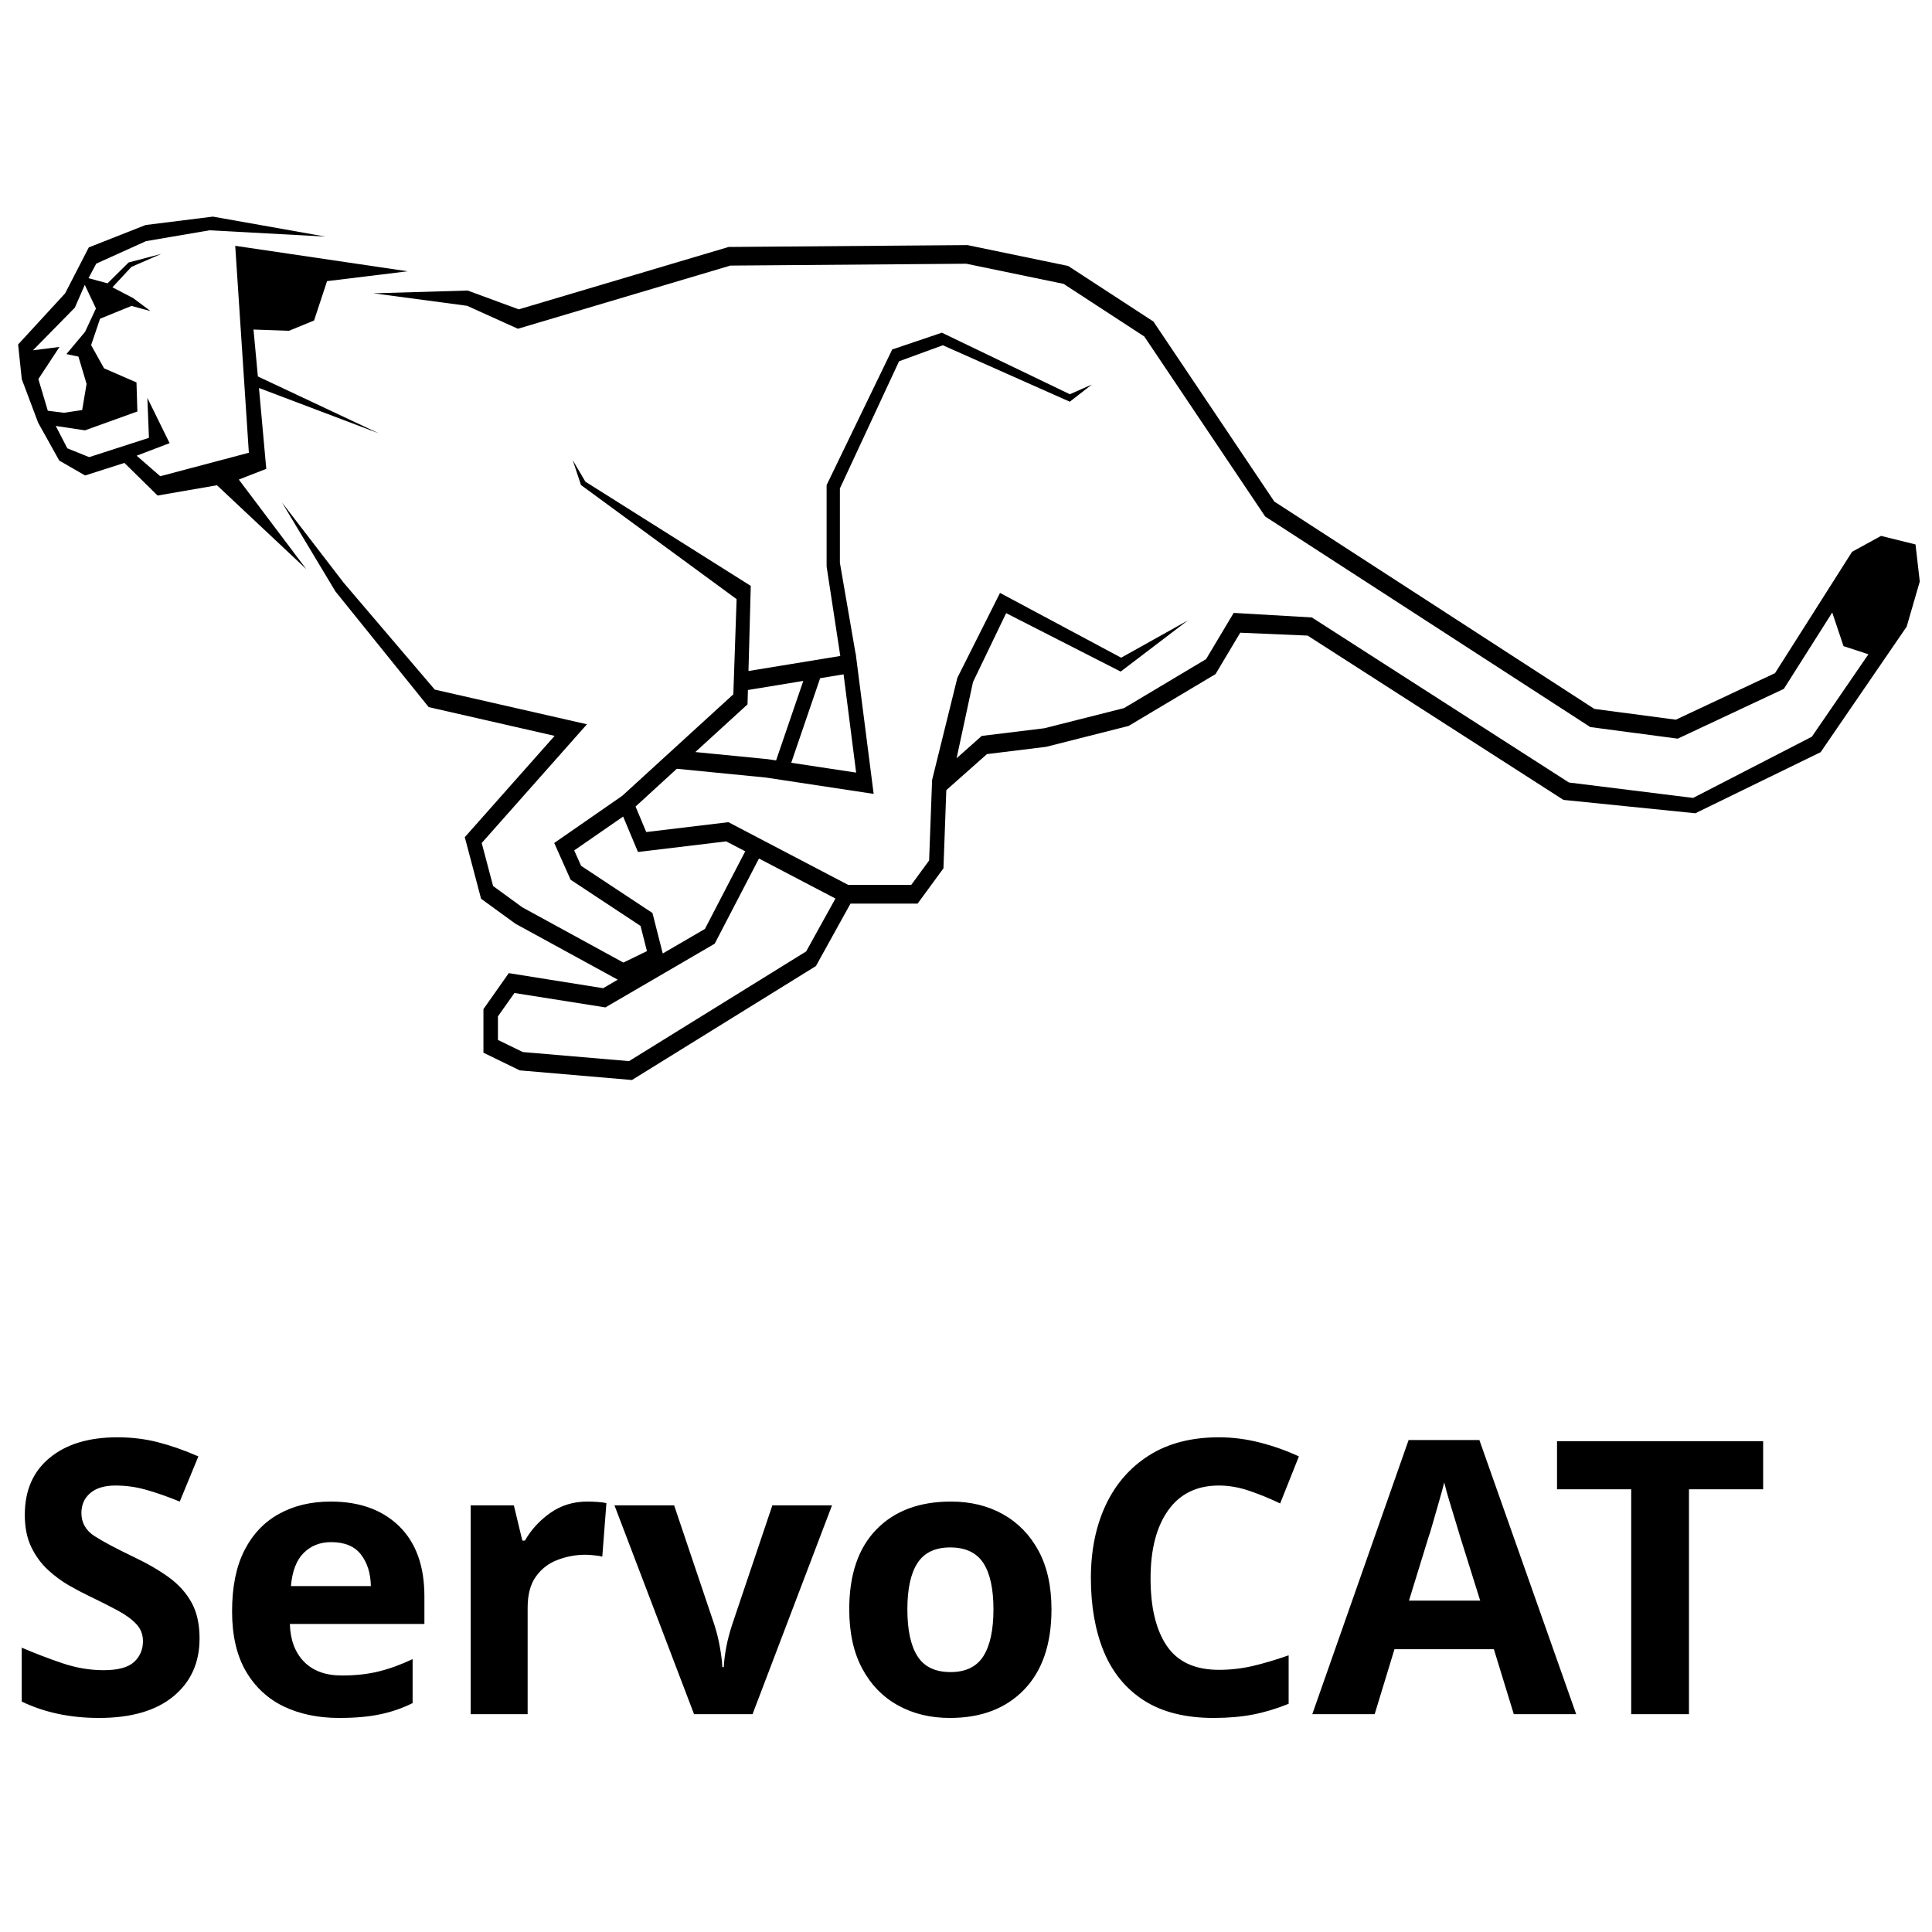
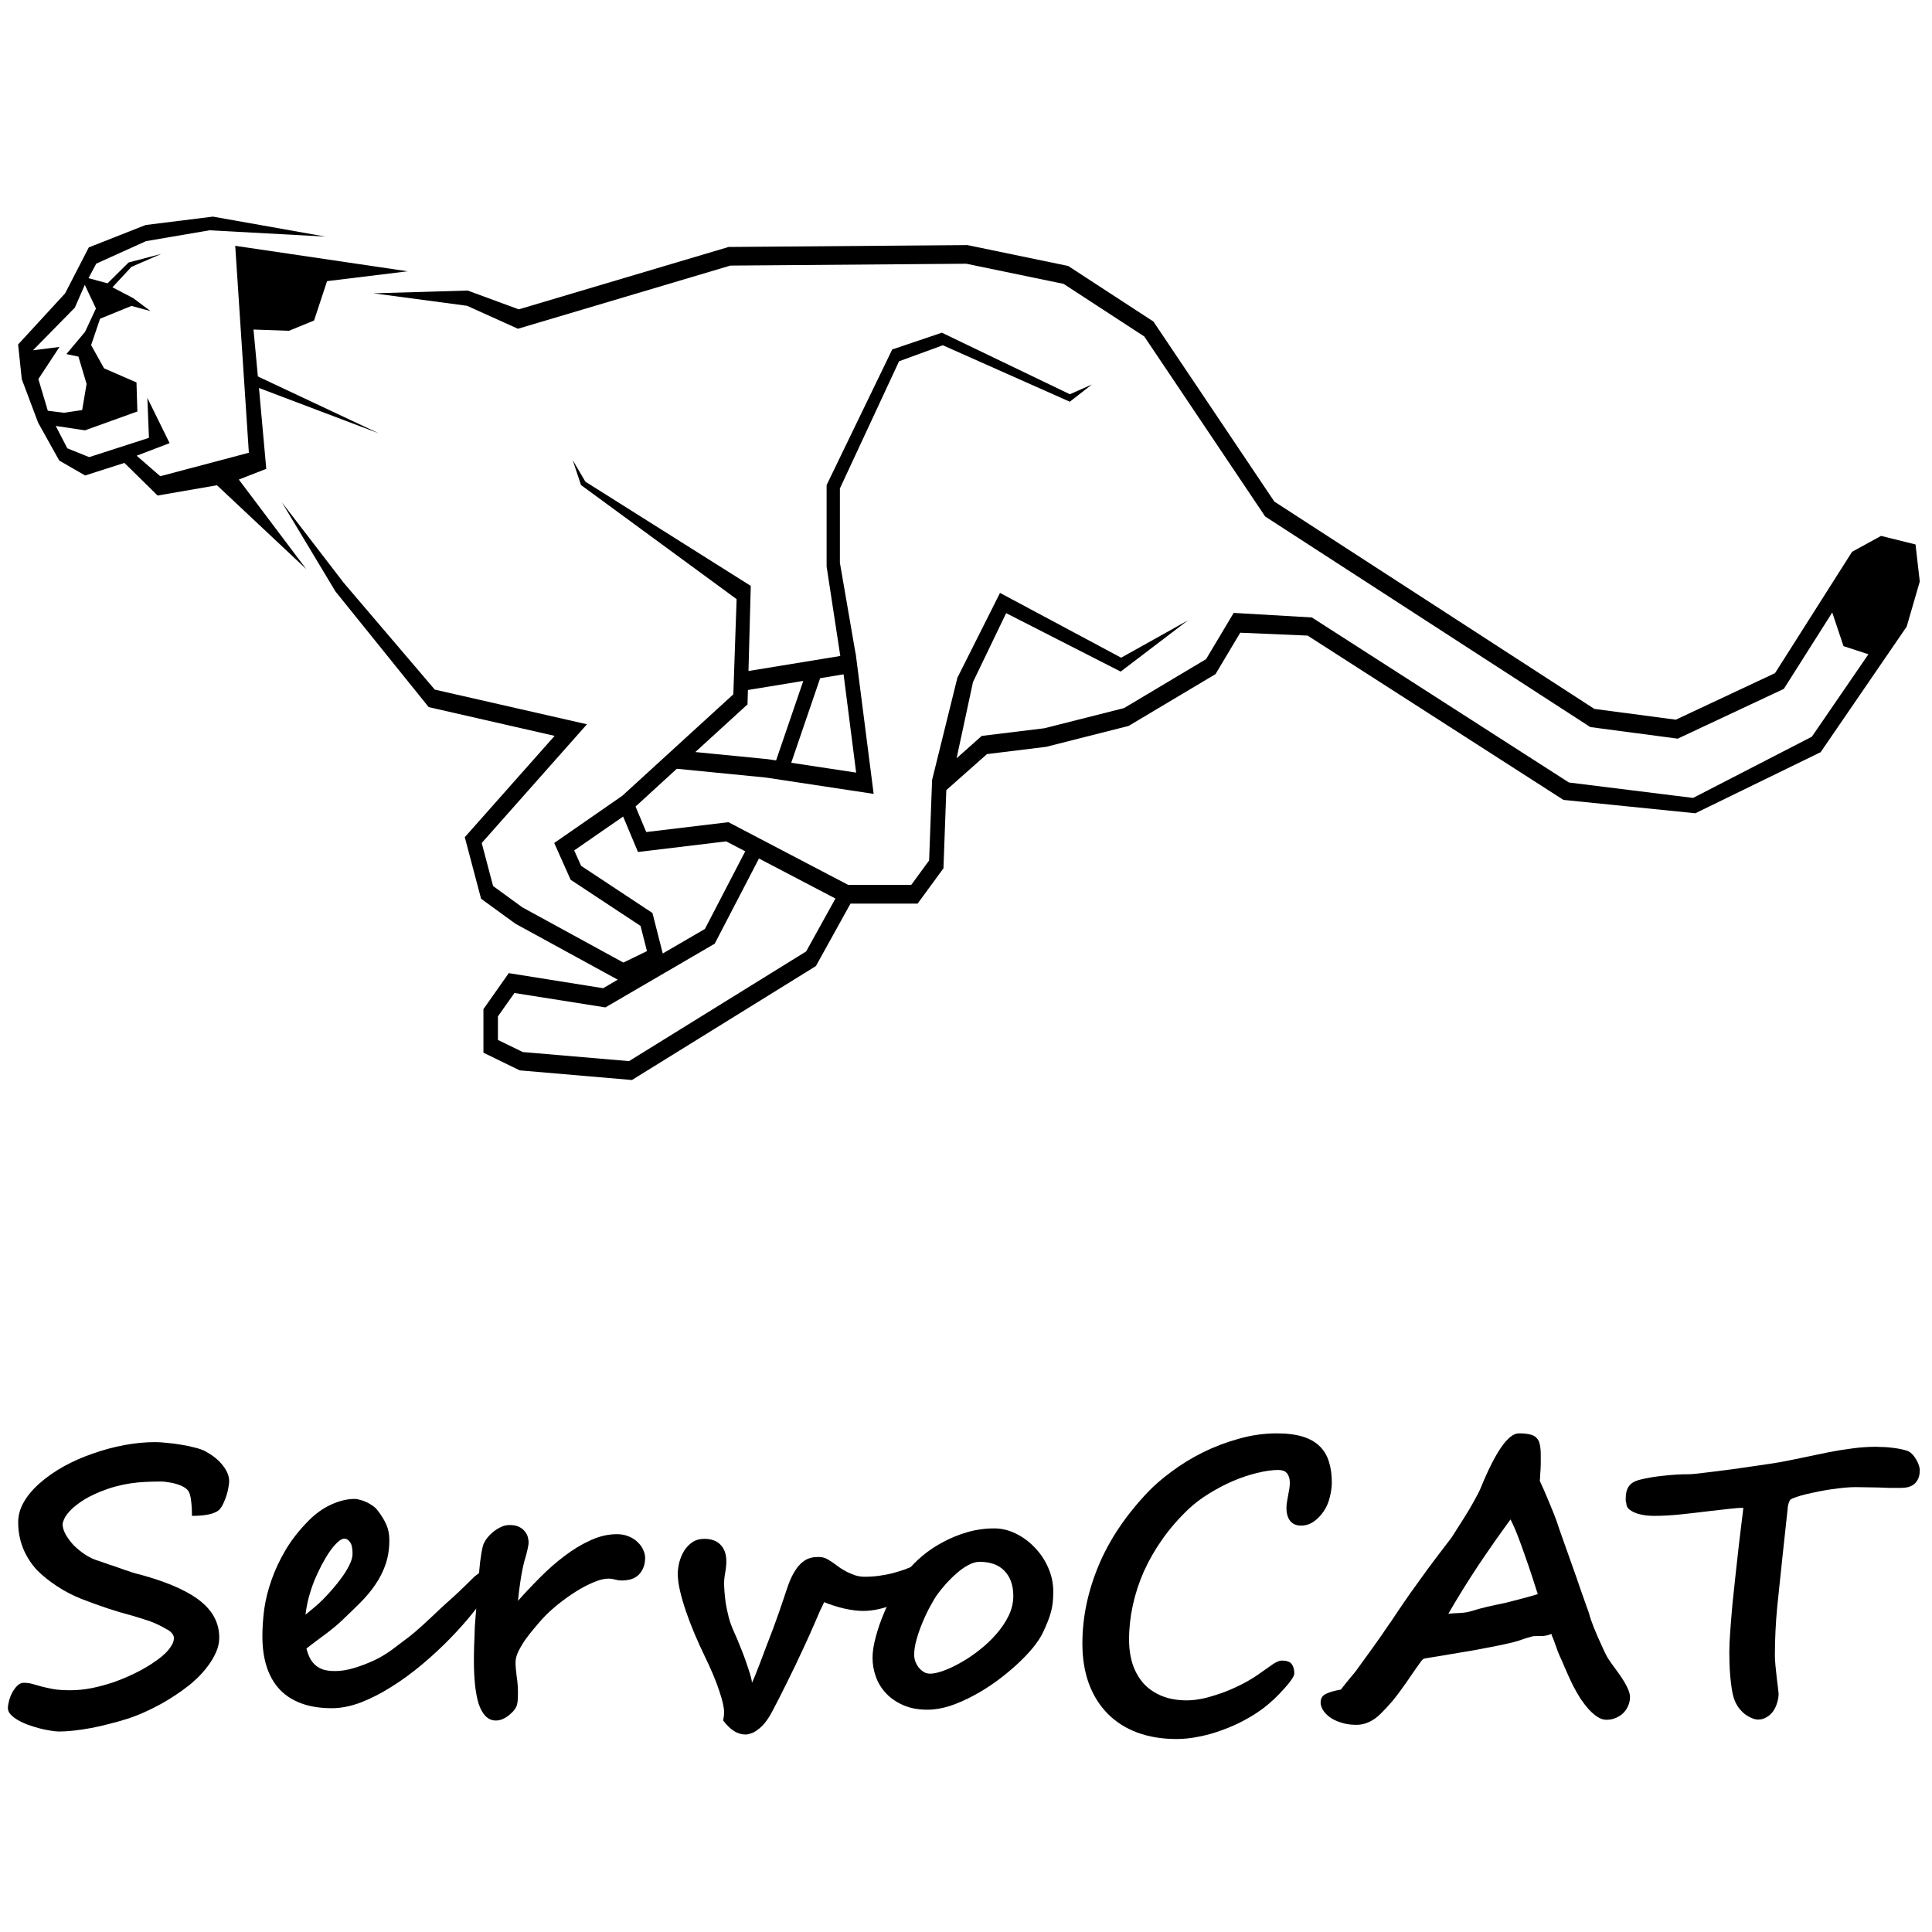
<svg xmlns="http://www.w3.org/2000/svg" height="256" viewBox="5.631 34.273 9.087 256" width="256" version="1.1" id="svg72">
  <defs id="defs76" />
  <path d="m -115.425,79.917 0.483,4.591 2.172,5.78 2.797,5.013 3.427,1.975 5.205,-1.666 4.398,4.325 7.866,-1.364 11.83,11.106 -8.933,-11.859 3.637,-1.422 -0.968,-10.713 15.873,6.009 -16.018,-7.537 -0.579,-6.217 4.711,0.164 3.314,-1.36 1.721,-5.216 10.682,-1.306 -22.85,-3.376 1.806,27.42 -11.739,3.11 -3.129,-2.717 4.367,-1.666 -2.947,-5.988 0.21,5.285 -7.919,2.557 -2.896,-1.168 -1.536,-2.965 3.873,0.582 6.943,-2.499 -0.116,-3.849 -2.629,-1.142 -1.667,-0.724 -1.715,-3.077 1.184,-3.499 4.163,-1.695 2.519,0.684 -2.297,-1.721 -2.743,-1.43 2.51,-2.703 3.958,-1.724 -4.33,1.139 -2.788,2.761 -2.522,-0.68 1.022,-1.928 6.591,-2.979 8.422,-1.44 15.348,0.833 -14.899,-2.645 -8.922,1.113 -7.525,2.965 -3.135,6.086 z m 5.483,0.327 -3.515,0.444 5.551,-5.653 1.315,-3.016 1.479,3.125 -1.44,3.092 -2.473,2.954 1.593,0.335 1.079,3.619 -0.585,3.463 -2.425,0.36 -2.127,-0.269 -1.252,-4.198 z" id="path58" style="stroke-width:3.214" />
  <path d="m 135.99,106.414 -4.566,-1.131 -3.839,2.103 -10.211,16.082 -13.144,6.166 L 93.434,128.207 51.028,100.732 35.136,77.066 35.011,76.88 23.712,69.514 10.437,66.764 l -0.077,-0.015 -31.533,0.247 h -0.105 l -27.81,8.268 -6.769,-2.492 -12.491,0.367 12.414,1.655 6.735,3.041 28.148,-8.37 31.26,-0.247 12.897,2.67 10.694,6.973 16.018,23.852 42.911,27.791 0.156,0.109 11.597,1.535 14.061,-6.595 6.412,-10.12 1.494,4.456 3.3,1.077 -7.494,10.924 -15.737,8.112 -16.452,-2.044 -33.893,-21.76 -0.156,-0.109 -10.373,-0.604 -3.657,6.126 -10.873,6.489 -10.555,2.67 -8.3,1.015 -3.331,2.961 2.175,-10.105 4.39,-9.123 15.177,7.744 8.905,-6.781 -8.842,4.94 -16.052,-8.585 -5.648,11.244 -3.351,13.543 -0.395,10.669 -2.365,3.23 h -8.365 l -15.865,-8.305 -10.887,1.306 -1.417,-3.379 5.469,-5.005 11.804,1.164 14.277,2.164 -2.382,-18.614 h -0.017 L -6.535,108.847 V 98.993 L 1.305,82.144 7.104,80.023 23.928,87.502 26.853,85.225 23.936,86.512 6.976,78.357 0.399,80.579 -8.295,98.546 v 10.793 l 1.812,11.855 -12.165,1.99 0.304,-11.277 -21.913,-13.808 -1.678,-2.852 1.096,3.299 20.618,15.114 -0.434,12.612 -14.717,13.448 -9.016,6.253 2.175,4.874 9.263,6.115 0.849,3.339 -3.123,1.517 -13.388,-7.319 -3.876,-2.823 -1.508,-5.7 13.945,-15.733 -20.166,-4.594 -12.074,-14.165 -8.172,-10.633 7.079,11.782 12.363,15.336 16.685,3.809 -11.903,13.426 2.158,8.156 4.563,3.318 13.545,7.406 -1.931,1.131 -12.505,-1.997 -3.359,4.769 v 5.773 l 4.807,2.343 14.871,1.277 24.377,-15.1 4.583,-8.276 h 8.893 l 3.424,-4.674 0.378,-10.36 5.384,-4.773 7.851,-0.968 10.918,-2.765 11.52,-6.868 3.274,-5.486 8.928,0.382 33.898,21.771 17.477,1.772 16.603,-8.094 11.401,-16.635 1.735,-5.977 z m -142.037,17.21 1.664,13.023 -8.601,-1.302 3.833,-11.207 z m -12.727,3.98 0.051,-1.902 7.337,-1.204 -3.603,10.535 -1.144,-0.171 -9.558,-0.939 z m -22.052,21.396 -0.914,-2.044 6.483,-4.485 1.968,4.696 11.688,-1.408 2.522,1.317 -5.341,10.287 -5.588,3.252 -1.363,-5.365 z m 29.821,11.342 -23.472,14.536 -14.076,-1.204 -3.294,-1.604 v -3.121 l 2.186,-3.099 12.051,1.91 14.487,-8.443 5.864,-11.287 10.134,5.304 z" id="path70" style="stroke-width:3.214" />
  <text xml:space="preserve" style="font-style:normal;font-weight:normal;font-size:145.505px;line-height:1.25;font-family:sans-serif;fill:#000000;fill-opacity:1;stroke:none;stroke-width:3.638" x="-49.952" y="188.274" id="text7065">
    <tspan id="tspan7063" x="-49.952" y="188.274" style="stroke-width:3.638" />
  </text>
  <text xml:space="preserve" style="font-style:normal;font-weight:normal;font-size:145.505px;line-height:1.25;font-family:sans-serif;fill:#000000;fill-opacity:1;stroke:none;stroke-width:3.638" x="-58.123" y="374.404" id="text8851">
    <tspan id="tspan8849" x="-58.123" y="374.404" style="stroke-width:3.638" />
  </text>
-   <text xml:space="preserve" style="font-size:50.667px;line-height:1.25;font-family:'Segoe Script';-inkscape-font-specification:'Segoe Script';stroke-width:3.638" x="-117.274" y="261.409" id="text32802">
-     <tspan id="tspan32800" x="-117.274" y="261.409" style="font-style:normal;font-variant:normal;font-weight:bold;font-stretch:normal;font-size:50.667px;font-family:'Segoe Script';-inkscape-font-specification:'Segoe Script Bold';stroke-width:3.638">ServoCAT</tspan>
-   </text>
+   <g aria-label="ServoCAT" id="text32802" style="font-size:50.667px;font-family:'Segoe Script';-inkscape-font-specification:'Segoe Script';stroke-width:3.638">
+     <path d="m -87.463,230.534 q 0,0.346 -0.099,0.841 -0.074,0.495 -0.247,1.039 -0.173,0.52 -0.396,1.014 -0.198,0.47 -0.47,0.767 h 0.025 q -0.792,0.94 -3.736,0.94 0,-1.064 -0.099,-1.831 -0.074,-0.792 -0.272,-1.262 -0.173,-0.396 -0.618,-0.668 -0.445,-0.272 -1.014,-0.445 -0.544,-0.173 -1.113,-0.247 -0.569,-0.099 -0.99,-0.099 -1.064,0 -2.078,0.05 -1.014,0.05 -2.004,0.198 -0.965,0.148 -1.979,0.421 -0.99,0.272 -2.029,0.693 -0.742,0.297 -1.583,0.742 -0.816,0.445 -1.534,1.014 -0.717,0.544 -1.237,1.212 -0.495,0.643 -0.618,1.385 l 0.025,-0.05 q 0,0.594 0.396,1.336 0.396,0.717 1.064,1.435 0.693,0.693 1.583,1.286 0.891,0.569 1.88,0.841 0.074,0.025 0.421,0.148 0.346,0.124 0.841,0.297 0.495,0.148 1.039,0.346 0.569,0.198 1.039,0.371 0.495,0.148 0.816,0.272 0.346,0.099 0.396,0.124 5.74,1.46 8.51,3.513 2.771,2.053 2.771,5.047 0,0.965 -0.421,1.93 -0.421,0.94 -1.064,1.806 -0.643,0.866 -1.41,1.608 -0.742,0.717 -1.41,1.212 l 0.025,-0.025 q -0.717,0.569 -1.633,1.163 -0.891,0.594 -1.93,1.163 -1.039,0.569 -2.152,1.064 -1.113,0.495 -2.276,0.866 -1.089,0.346 -2.301,0.643 -1.188,0.322 -2.375,0.544 -1.188,0.223 -2.301,0.346 -1.089,0.124 -1.979,0.124 -0.47,0 -1.163,-0.124 -0.668,-0.099 -1.435,-0.297 -0.742,-0.198 -1.509,-0.47 -0.742,-0.272 -1.336,-0.618 -0.594,-0.346 -0.965,-0.742 -0.371,-0.396 -0.371,-0.841 0,-0.396 0.148,-0.965 0.148,-0.569 0.421,-1.089 0.297,-0.544 0.668,-0.915 0.396,-0.396 0.841,-0.396 0.618,0 1.163,0.148 0.544,0.148 1.212,0.346 0.693,0.173 1.583,0.346 0.915,0.148 2.251,0.148 1.336,0 2.771,-0.272 1.46,-0.297 2.87,-0.767 1.41,-0.495 2.697,-1.113 1.286,-0.618 2.326,-1.286 0.445,-0.297 0.965,-0.668 0.544,-0.396 0.99,-0.841 0.47,-0.47 0.767,-0.965 0.322,-0.495 0.322,-1.014 0,-0.594 -0.891,-1.138 v 0.025 q -1.311,-0.792 -2.598,-1.212 -1.286,-0.421 -2.251,-0.693 -2.721,-0.693 -6.63,-2.202 h 0.025 q -1.633,-0.643 -3.167,-1.658 -1.534,-1.014 -2.647,-2.128 -2.474,-2.746 -2.474,-6.333 0,-1.41 0.792,-2.746 0.792,-1.336 2.152,-2.499 1.361,-1.188 3.142,-2.177 1.806,-0.99 3.835,-1.682 2.029,-0.717 4.132,-1.113 2.128,-0.396 4.107,-0.396 0.618,0 1.534,0.099 0.94,0.074 1.905,0.247 0.99,0.148 1.88,0.396 0.891,0.223 1.41,0.52 h -0.025 q 1.435,0.767 2.251,1.831 0.841,1.064 0.841,2.078 z" style="-inkscape-font-specification:'Segoe Script Bold'" id="path31117" />
+     <path d="m -71.11,240.133 q 0,-1.089 -0.346,-1.534 -0.322,-0.445 -0.742,-0.445 -0.371,0 -0.866,0.445 -0.495,0.445 -1.039,1.212 -0.52,0.742 -1.064,1.757 -0.52,0.99 -0.99,2.103 -0.445,1.113 -0.767,2.301 -0.297,1.163 -0.421,2.251 0.717,-0.594 1.286,-1.064 0.594,-0.495 1.113,-1.039 0.52,-0.52 1.163,-1.262 0.668,-0.767 1.262,-1.583 0.594,-0.816 0.99,-1.633 0.421,-0.816 0.421,-1.509 z m 19.198,2.672 q 0,0.198 -0.148,0.618 -0.148,0.421 -0.495,0.99 -0.965,1.534 -2.424,3.34 -1.435,1.806 -3.191,3.612 -1.732,1.781 -3.736,3.464 -1.979,1.658 -4.033,2.944 -2.029,1.286 -4.057,2.078 -2.029,0.767 -3.859,0.767 -2.326,0 -4.057,-0.643 -1.732,-0.643 -2.87,-1.855 -1.138,-1.237 -1.707,-2.993 -0.569,-1.781 -0.569,-4.033 0,-1.707 0.247,-3.612 0.272,-1.905 0.965,-3.859 0.693,-1.979 1.855,-3.958 1.188,-2.004 3.018,-3.859 1.41,-1.435 3.043,-2.177 1.633,-0.742 3.117,-0.742 0.272,0 0.693,0.124 0.421,0.099 0.841,0.297 0.421,0.198 0.816,0.47 0.396,0.272 0.643,0.594 0.792,1.014 1.188,1.93 0.396,0.891 0.396,2.029 0,1.781 -0.495,3.216 -0.495,1.435 -1.361,2.697 -0.841,1.237 -2.004,2.4 -1.163,1.163 -2.499,2.424 -0.816,0.767 -2.029,1.682 -1.212,0.891 -2.598,1.954 0.198,0.767 0.495,1.336 0.297,0.544 0.742,0.915 0.445,0.371 1.064,0.569 0.643,0.173 1.509,0.173 1.163,0 2.474,-0.396 1.336,-0.396 2.672,-1.014 1.163,-0.544 2.301,-1.361 1.138,-0.841 2.301,-1.732 0.717,-0.544 1.831,-1.559 1.138,-1.039 2.301,-2.152 0.792,-0.742 1.583,-1.435 0.792,-0.717 1.682,-1.583 l 1.311,-1.286 q 1.435,-1.163 2.326,-1.163 0.47,0 0.594,0.272 0.124,0.272 0.124,0.52 z" style="-inkscape-font-specification:'Segoe Script Bold'" id="path31119" />
+     <path d="m -32.343,240.777 q -0.025,0.841 -0.322,1.41 -0.272,0.569 -0.717,0.915 -0.421,0.322 -0.965,0.47 -0.544,0.124 -1.089,0.124 -0.445,0 -0.891,-0.124 -0.445,-0.124 -0.915,-0.124 -0.792,0 -1.954,0.495 -1.138,0.47 -2.35,1.237 -1.212,0.767 -2.375,1.707 -1.163,0.94 -2.004,1.855 -0.47,0.52 -1.089,1.262 -0.618,0.717 -1.188,1.509 -0.544,0.792 -0.94,1.583 -0.371,0.792 -0.371,1.435 0,0.792 0.148,1.855 0.173,1.064 0.173,2.251 0,0.421 -0.025,0.792 0,0.346 -0.099,0.693 -0.049,0.297 -0.322,0.668 -0.247,0.346 -0.643,0.668 -0.396,0.346 -0.866,0.569 -0.47,0.223 -0.965,0.223 -0.816,0 -1.385,-0.594 -0.569,-0.594 -0.915,-1.658 -0.322,-1.064 -0.47,-2.499 -0.148,-1.435 -0.148,-3.092 0,-0.099 0,-0.668 0.025,-0.569 0.025,-1.237 0.025,-0.668 0.049,-1.286 0.025,-0.618 0.025,-0.792 0,-0.099 0.025,-0.643 0.049,-0.544 0.099,-1.311 0.074,-0.792 0.124,-1.682 0.074,-0.915 0.124,-1.732 0.074,-0.816 0.124,-1.435 0.049,-0.643 0.074,-0.841 0.025,-0.074 0.049,-0.495 0.049,-0.445 0.099,-1.014 0.074,-0.569 0.173,-1.163 0.099,-0.594 0.198,-0.99 0.099,-0.346 0.396,-0.816 0.322,-0.47 0.792,-0.891 0.495,-0.445 1.089,-0.742 0.594,-0.322 1.262,-0.322 0.792,0 1.262,0.247 0.495,0.247 0.767,0.618 0.297,0.346 0.396,0.767 0.099,0.396 0.099,0.717 0,0.198 -0.148,0.891 -0.148,0.668 -0.396,1.484 -0.297,1.089 -0.52,2.548 -0.223,1.435 -0.346,2.771 1.361,-1.534 2.919,-3.092 1.559,-1.583 3.241,-2.845 1.682,-1.286 3.439,-2.078 1.757,-0.816 3.513,-0.816 0.866,0 1.559,0.297 0.693,0.272 1.163,0.742 0.495,0.445 0.742,1.014 0.272,0.544 0.272,1.113 v 0.05 z" style="-inkscape-font-specification:'Segoe Script Bold'" id="path31121" />
+     <path d="m 6.572,241.989 q 0,1.039 -1.46,2.276 -0.891,0.767 -1.979,1.41 -1.064,0.618 -2.202,1.089 -1.138,0.445 -2.276,0.717 -1.113,0.247 -2.103,0.247 -1.113,0 -2.548,-0.322 -1.435,-0.346 -2.622,-0.841 -0.223,0.445 -0.569,1.188 -0.322,0.742 -0.693,1.608 -0.371,0.841 -0.742,1.682 -0.371,0.816 -0.668,1.46 -0.594,1.286 -1.138,2.424 -0.544,1.138 -1.064,2.177 -0.52,1.039 -1.014,2.029 -0.495,0.965 -0.99,1.905 -0.495,0.94 -0.99,1.534 -0.495,0.594 -0.965,0.915 -0.445,0.346 -0.866,0.47 -0.396,0.148 -0.717,0.148 -0.792,0 -1.509,-0.445 -0.693,-0.421 -1.46,-1.41 0.074,-0.396 0.099,-0.643 0.025,-0.247 0.025,-0.445 0,-0.965 -0.643,-2.845 -0.618,-1.905 -1.93,-4.602 -0.693,-1.435 -1.336,-2.944 -0.643,-1.534 -1.138,-2.969 -0.495,-1.46 -0.792,-2.721 -0.297,-1.286 -0.297,-2.227 0,-0.742 0.198,-1.559 0.223,-0.841 0.643,-1.534 0.445,-0.693 1.089,-1.138 0.668,-0.445 1.583,-0.445 1.435,0 2.177,0.816 0.742,0.792 0.742,2.128 0,0.717 -0.148,1.534 -0.148,0.792 -0.148,1.435 0,0.346 0.049,1.064 0.049,0.693 0.173,1.583 0.148,0.866 0.396,1.855 0.272,0.99 0.693,1.905 0.198,0.421 0.445,1.014 0.247,0.594 0.52,1.286 0.272,0.668 0.52,1.361 0.247,0.693 0.445,1.311 0.198,0.594 0.322,1.064 0.124,0.47 0.124,0.693 v 0.025 q 0.148,-0.297 0.445,-1.014 0.297,-0.742 0.668,-1.707 0.371,-0.99 0.792,-2.103 0.445,-1.138 0.866,-2.251 0.421,-1.138 0.767,-2.128 0.346,-1.014 0.594,-1.732 0.396,-1.212 0.767,-2.251 0.396,-1.039 0.915,-1.806 0.52,-0.792 1.212,-1.237 0.717,-0.445 1.781,-0.445 0.717,0 1.237,0.322 0.52,0.297 1.014,0.668 0.247,0.173 0.643,0.47 0.421,0.272 0.94,0.544 0.52,0.247 1.089,0.445 0.594,0.173 1.188,0.173 1.014,0 1.905,-0.124 0.915,-0.124 1.732,-0.322 0.816,-0.223 1.559,-0.47 0.742,-0.272 1.484,-0.569 0.717,-0.272 1.188,-0.445 0.47,-0.173 1.064,-0.173 0.495,0 0.693,0.346 0.223,0.346 0.223,0.544 z" style="-inkscape-font-specification:'Segoe Script Bold'" id="path31123" />
+     <path d="m 21.738,245.205 q 0,0.792 -0.074,1.46 -0.074,0.643 -0.247,1.262 -0.173,0.618 -0.421,1.237 -0.247,0.618 -0.594,1.361 -0.421,0.915 -1.336,2.053 -0.915,1.113 -2.152,2.251 -1.237,1.138 -2.721,2.227 -1.46,1.064 -3.043,1.905 -1.559,0.841 -3.117,1.361 -1.559,0.495 -2.969,0.495 -1.831,0 -3.191,-0.594 -1.361,-0.594 -2.276,-1.559 -0.915,-0.965 -1.361,-2.202 -0.445,-1.237 -0.445,-2.523 0,-1.188 0.421,-2.746 0.421,-1.583 1.089,-3.167 0.668,-1.608 1.46,-3.043 0.792,-1.46 1.534,-2.4 0.866,-1.113 2.103,-2.152 1.237,-1.039 2.746,-1.831 1.509,-0.816 3.216,-1.311 1.732,-0.495 3.563,-0.495 1.46,0 2.87,0.693 1.41,0.693 2.499,1.855 1.113,1.138 1.781,2.672 0.668,1.509 0.668,3.191 z m -5.294,0.544 q 0,-2.103 -1.163,-3.315 -1.138,-1.212 -3.315,-1.212 -0.717,0 -1.509,0.445 -0.792,0.421 -1.534,1.089 -0.742,0.643 -1.41,1.385 -0.643,0.742 -1.089,1.336 -0.445,0.618 -0.99,1.633 -0.544,0.99 -1.014,2.128 -0.47,1.113 -0.792,2.251 -0.322,1.138 -0.322,2.029 0,0.445 0.148,0.891 0.173,0.445 0.445,0.816 0.297,0.346 0.668,0.594 0.396,0.223 0.866,0.223 0.693,0 1.781,-0.396 1.089,-0.396 2.301,-1.089 1.237,-0.693 2.449,-1.658 1.237,-0.965 2.227,-2.103 1.014,-1.163 1.633,-2.424 0.618,-1.286 0.618,-2.622 z" style="-inkscape-font-specification:'Segoe Script Bold'" id="path31125" />
+     <path d="m 58.649,230.732 q 0,0.841 -0.272,1.93 -0.247,1.064 -0.816,1.88 -0.594,0.866 -1.361,1.385 -0.742,0.495 -1.633,0.495 -0.94,0 -1.435,-0.618 -0.495,-0.618 -0.495,-1.732 0,-0.396 0.074,-0.816 0.074,-0.421 0.148,-0.841 0.074,-0.421 0.148,-0.816 0.074,-0.421 0.074,-0.792 0,-0.569 -0.148,-0.915 -0.124,-0.346 -0.346,-0.52 -0.198,-0.198 -0.47,-0.247 -0.272,-0.074 -0.544,-0.074 -1.237,0 -2.82,0.396 -1.559,0.371 -3.191,1.064 -1.608,0.693 -3.167,1.658 -1.534,0.94 -2.721,2.053 -1.979,1.88 -3.464,3.983 -1.484,2.103 -2.474,4.305 -0.965,2.202 -1.46,4.478 -0.495,2.276 -0.495,4.527 0,1.831 0.495,3.34 0.52,1.484 1.484,2.548 0.99,1.039 2.4,1.608 1.435,0.569 3.266,0.569 1.163,0 2.499,-0.322 1.336,-0.346 2.647,-0.841 1.311,-0.52 2.474,-1.138 1.188,-0.643 2.004,-1.237 0.866,-0.618 1.658,-1.163 0.792,-0.569 1.311,-0.569 1.014,0 1.336,0.495 0.322,0.47 0.322,1.212 0,0.272 -0.371,0.816 -0.371,0.544 -0.965,1.188 -0.569,0.643 -1.286,1.336 -0.717,0.668 -1.385,1.188 -1.163,0.891 -2.598,1.658 -1.41,0.767 -2.944,1.311 -1.509,0.569 -3.068,0.866 -1.534,0.322 -2.969,0.322 -2.919,0 -5.245,-0.866 -2.301,-0.866 -3.909,-2.499 -1.608,-1.633 -2.474,-3.958 -0.866,-2.35 -0.866,-5.319 0,-5.171 2.128,-10.292 2.128,-5.146 6.605,-9.846 1.286,-1.336 3.142,-2.697 1.855,-1.385 4.082,-2.499 2.251,-1.113 4.75,-1.806 2.499,-0.717 5.047,-0.717 2.078,0 3.488,0.445 1.41,0.445 2.251,1.311 0.841,0.841 1.188,2.053 0.371,1.188 0.371,2.721 z" style="-inkscape-font-specification:'Segoe Script Bold'" id="path31127" />
+     <path d="m 81.632,246.665 q 1.089,-0.272 2.202,-0.569 1.138,-0.297 2.103,-0.594 -0.396,-1.212 -0.816,-2.523 -0.421,-1.311 -0.891,-2.598 -0.445,-1.311 -0.915,-2.523 -0.47,-1.237 -0.99,-2.251 -2.103,2.87 -4.23,6.036 -2.103,3.167 -4.008,6.457 0.742,-0.074 1.559,-0.099 0.816,-0.05 1.311,-0.198 0.668,-0.198 1.188,-0.346 0.544,-0.148 1.064,-0.272 0.544,-0.124 1.113,-0.247 0.569,-0.124 1.311,-0.272 z m 16.526,12.469 q 0,0.618 -0.247,1.163 -0.223,0.544 -0.643,0.965 -0.396,0.396 -0.99,0.643 -0.569,0.247 -1.237,0.247 -0.618,0 -1.212,-0.396 -0.594,-0.396 -1.163,-1.014 -0.544,-0.618 -1.064,-1.385 -0.495,-0.792 -0.915,-1.583 -0.396,-0.792 -0.717,-1.509 -0.322,-0.717 -0.52,-1.188 -0.272,-0.668 -0.544,-1.237 -0.272,-0.569 -0.569,-1.46 -0.173,-0.495 -0.272,-0.742 -0.074,-0.247 -0.148,-0.371 -0.049,-0.148 -0.099,-0.223 -0.025,-0.099 -0.074,-0.272 -0.495,0.223 -1.064,0.272 -0.569,0.025 -1.262,0.025 -0.124,0 -0.421,0.099 -0.297,0.074 -0.693,0.198 -0.371,0.124 -0.792,0.272 -0.396,0.124 -0.767,0.223 -1.188,0.297 -2.573,0.569 -1.385,0.272 -2.895,0.544 -1.509,0.247 -3.092,0.52 -1.559,0.247 -3.142,0.52 -0.173,0.025 -0.297,0.099 -0.124,0.074 -0.346,0.396 -0.223,0.297 -0.668,0.94 -0.445,0.643 -1.262,1.831 -0.94,1.361 -1.781,2.375 -0.841,0.99 -1.583,1.707 -0.717,0.717 -1.534,1.089 -0.792,0.371 -1.658,0.371 -1.138,0 -2.029,-0.297 -0.891,-0.272 -1.509,-0.717 -0.594,-0.445 -0.915,-0.965 -0.297,-0.52 -0.297,-0.965 0,-0.841 0.717,-1.163 0.717,-0.346 1.979,-0.569 0,-0.025 0.272,-0.371 0.272,-0.346 0.643,-0.792 0.371,-0.445 0.717,-0.866 0.371,-0.445 0.52,-0.668 0.965,-1.336 2.004,-2.771 1.064,-1.46 2.326,-3.34 v 0.025 q 0.643,-0.94 1.039,-1.559 0.421,-0.618 0.792,-1.163 0.371,-0.544 0.767,-1.113 0.421,-0.569 1.014,-1.41 1.534,-2.152 2.672,-3.637 1.163,-1.509 1.905,-2.499 0.891,-1.385 1.682,-2.647 0.346,-0.544 0.668,-1.089 0.322,-0.569 0.618,-1.089 0.297,-0.52 0.52,-0.965 0.247,-0.47 0.371,-0.792 2.944,-7.199 5.047,-7.199 0.915,0 1.484,0.148 0.569,0.124 0.866,0.47 0.322,0.322 0.421,0.866 0.124,0.544 0.124,1.361 0,0.767 0,1.212 0,0.421 -0.025,0.742 -0.025,0.322 -0.049,0.643 0,0.322 -0.049,0.866 0.594,1.262 1.138,2.598 0.569,1.336 1.064,2.647 0.099,0.297 0.421,1.262 0.346,0.94 0.792,2.227 0.47,1.286 0.965,2.721 0.52,1.435 0.94,2.697 0.445,1.262 0.767,2.177 0.322,0.915 0.421,1.163 0.322,1.385 1.806,4.577 0.198,0.396 0.322,0.693 0.148,0.297 0.322,0.618 0.198,0.322 0.495,0.742 0.297,0.421 0.792,1.089 1.707,2.326 1.707,3.414 z" style="-inkscape-font-specification:'Segoe Script Bold'" id="path31129" />
+     <path d="m 136.554,229.05 q 0,0.767 -0.247,1.237 -0.223,0.445 -0.594,0.717 -0.371,0.247 -0.816,0.346 -0.421,0.074 -0.816,0.074 -0.891,0 -1.608,0 -0.693,-0.025 -1.361,-0.05 -0.668,-0.025 -1.41,-0.025 -0.717,-0.025 -1.682,-0.025 -0.618,0 -1.435,0.074 -0.792,0.074 -1.658,0.198 -0.866,0.124 -1.732,0.297 -0.866,0.173 -1.608,0.346 -0.742,0.173 -1.311,0.371 -0.544,0.173 -0.792,0.322 -0.173,0.099 -0.322,0.569 -0.124,0.445 -0.124,0.792 l -0.643,5.938 q -0.371,3.464 -0.717,6.828 -0.322,3.34 -0.322,6.605 0,0.445 0.074,1.286 0.074,0.816 0.173,1.633 0.099,0.816 0.173,1.435 0.074,0.618 0.074,0.668 0,0.594 -0.198,1.212 -0.173,0.618 -0.52,1.113 -0.346,0.495 -0.866,0.792 -0.495,0.322 -1.138,0.322 -0.421,0 -0.891,-0.223 -0.47,-0.198 -0.915,-0.544 -0.445,-0.371 -0.792,-0.841 -0.346,-0.495 -0.544,-1.039 -0.223,-0.618 -0.346,-1.435 -0.124,-0.816 -0.198,-1.658 -0.074,-0.866 -0.099,-1.682 -0.025,-0.841 -0.025,-1.509 0,-1.113 0.124,-2.796 0.124,-1.707 0.297,-3.637 0.198,-1.954 0.421,-3.958 0.223,-2.029 0.421,-3.785 0.223,-1.781 0.371,-3.092 0.173,-1.311 0.223,-1.855 -0.792,0 -2.004,0.148 -1.212,0.124 -2.622,0.297 -1.781,0.223 -3.661,0.421 -1.88,0.198 -3.562,0.198 -0.346,0 -0.965,-0.05 -0.618,-0.074 -1.212,-0.247 -0.594,-0.198 -1.039,-0.52 -0.445,-0.346 -0.445,-0.891 -0.049,-0.198 -0.074,-0.247 0,-0.074 0,-0.322 0,-0.421 0.074,-0.816 0.074,-0.396 0.272,-0.717 0.198,-0.346 0.569,-0.594 0.396,-0.247 0.99,-0.396 1.385,-0.346 3.092,-0.52 1.707,-0.198 3.414,-0.198 0.322,0 1.188,-0.099 0.891,-0.099 2.053,-0.247 1.188,-0.148 2.523,-0.322 1.361,-0.198 2.573,-0.371 1.237,-0.173 2.202,-0.322 0.965,-0.148 1.41,-0.223 1.608,-0.297 3.216,-0.643 1.608,-0.346 3.216,-0.668 1.608,-0.322 3.191,-0.52 1.608,-0.223 3.167,-0.223 0.198,0 0.643,0.025 0.445,0 1.014,0.05 0.569,0.05 1.188,0.148 0.643,0.099 1.188,0.272 0.421,0.124 0.742,0.445 0.322,0.322 0.544,0.717 0.247,0.396 0.371,0.792 0.124,0.371 0.124,0.618 z" style="-inkscape-font-specification:'Segoe Script Bold'" id="path31131" />
+   </g>
</svg>
